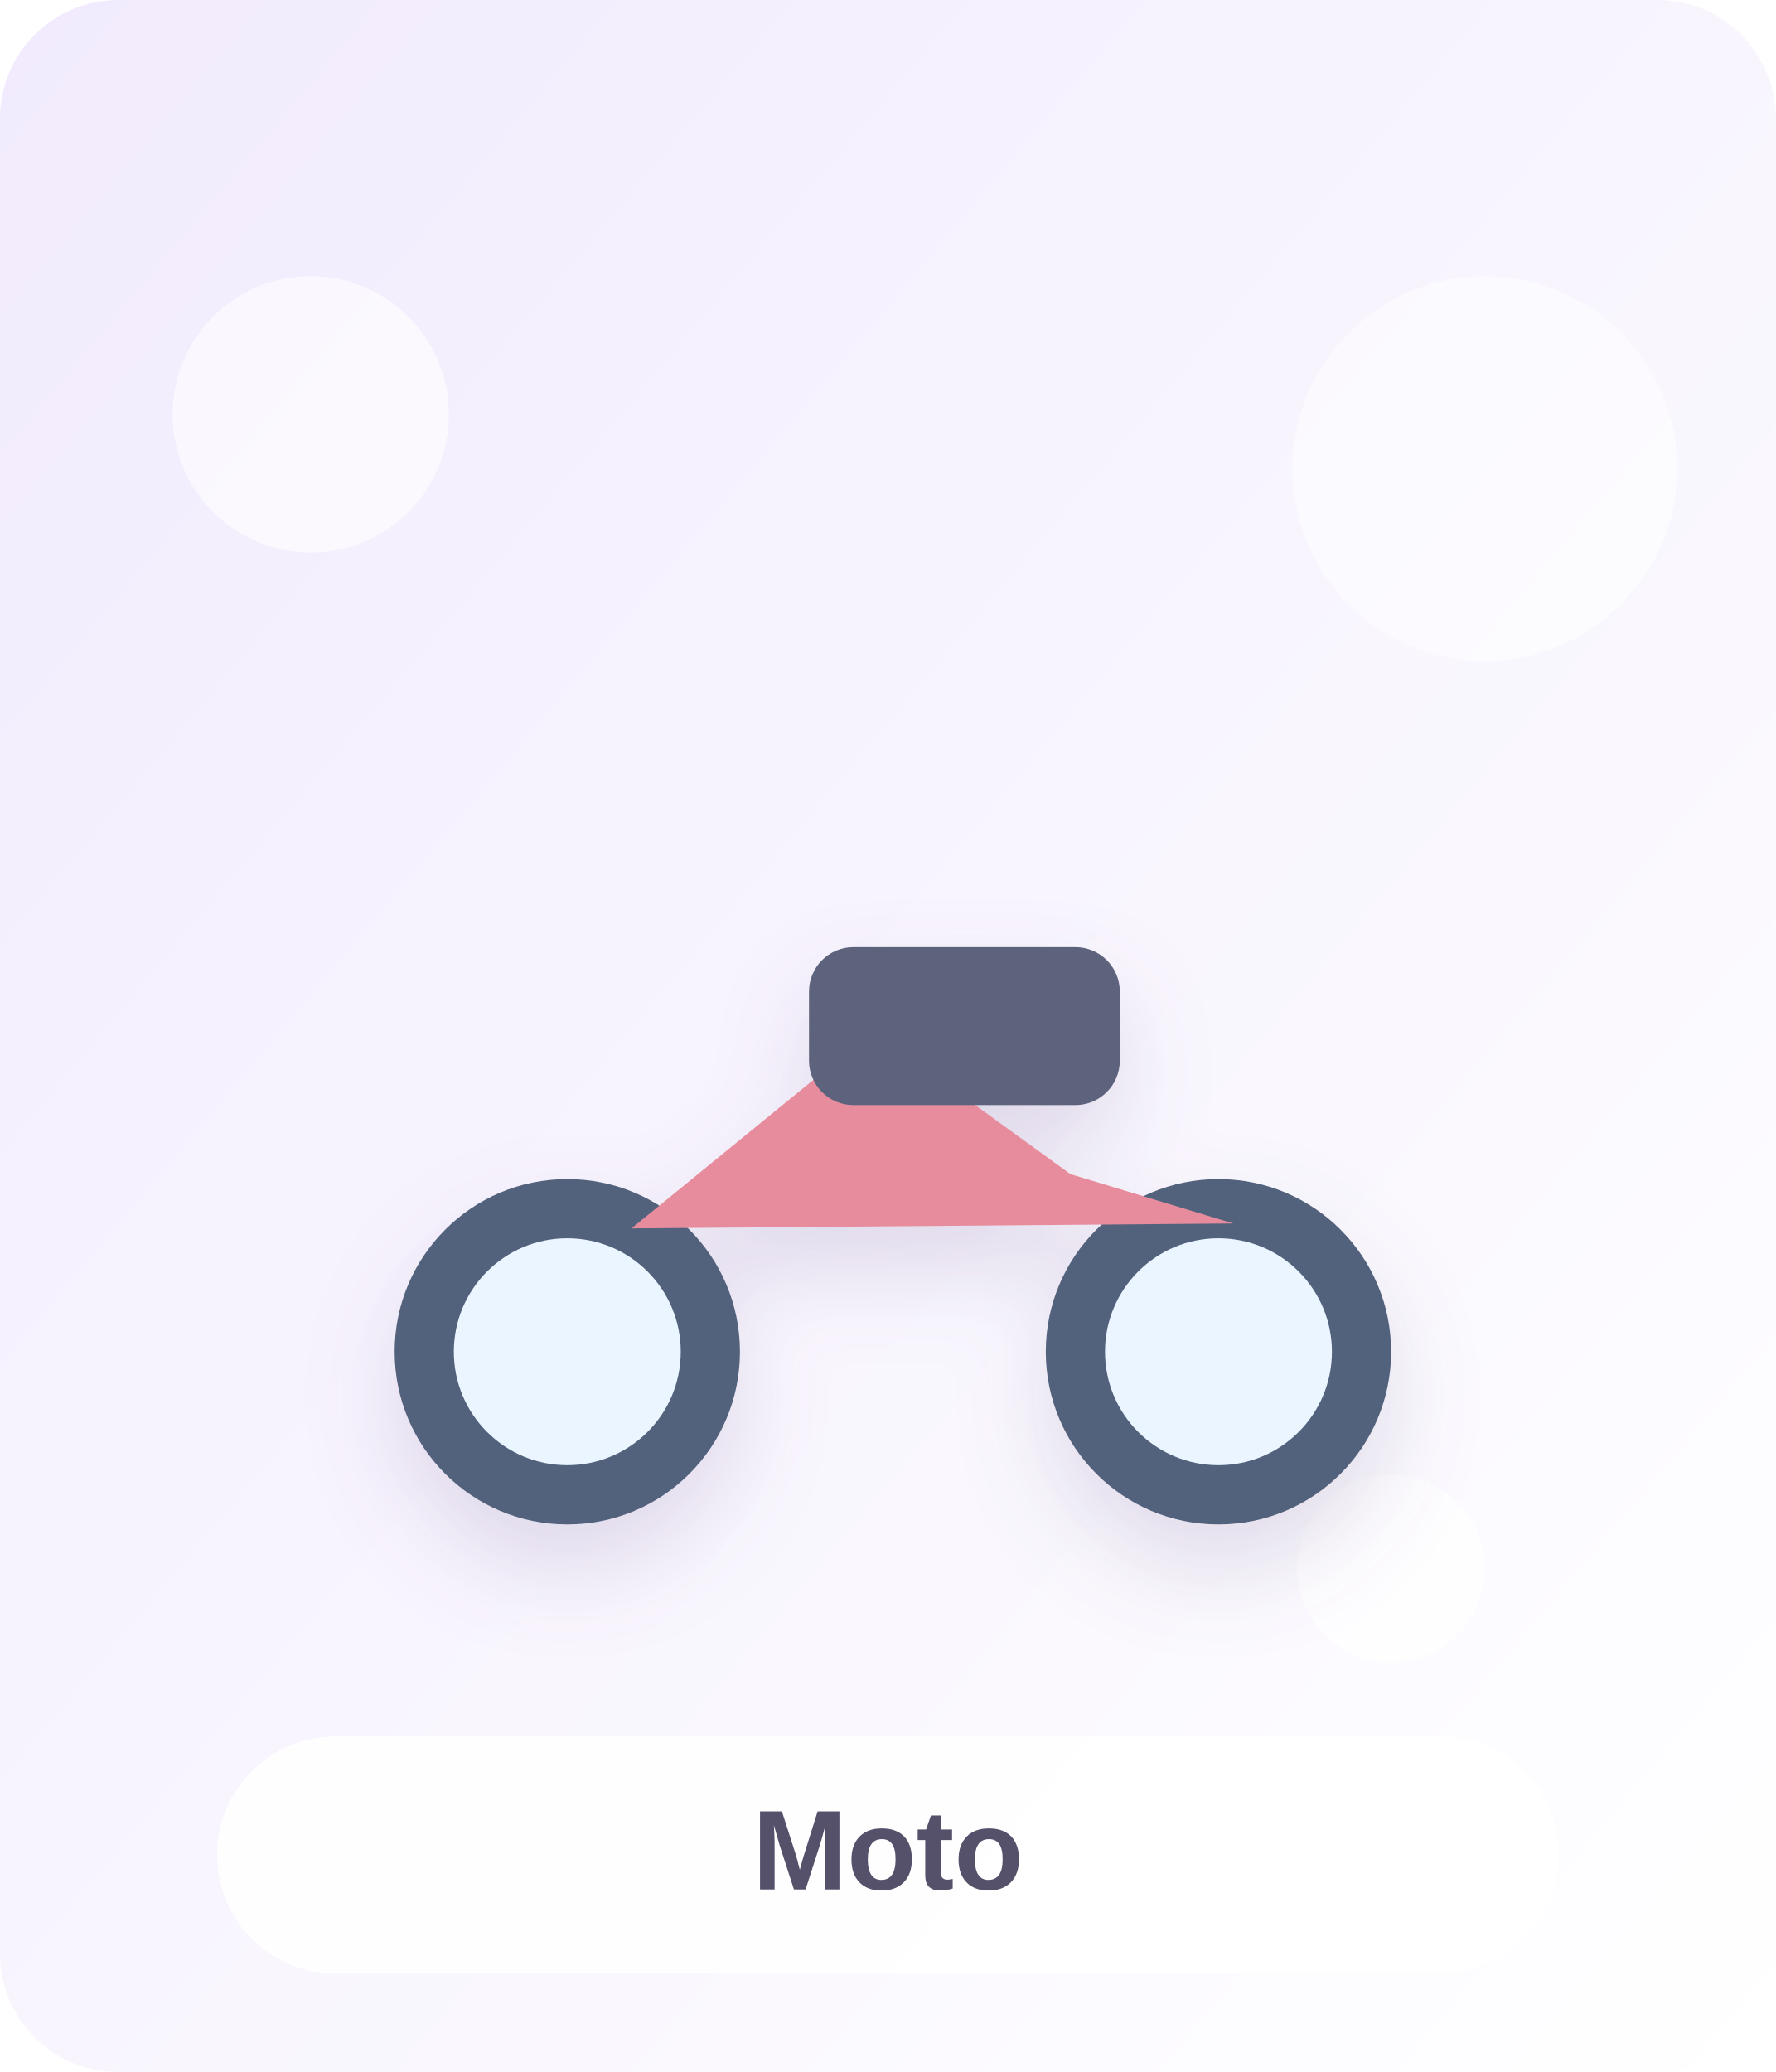
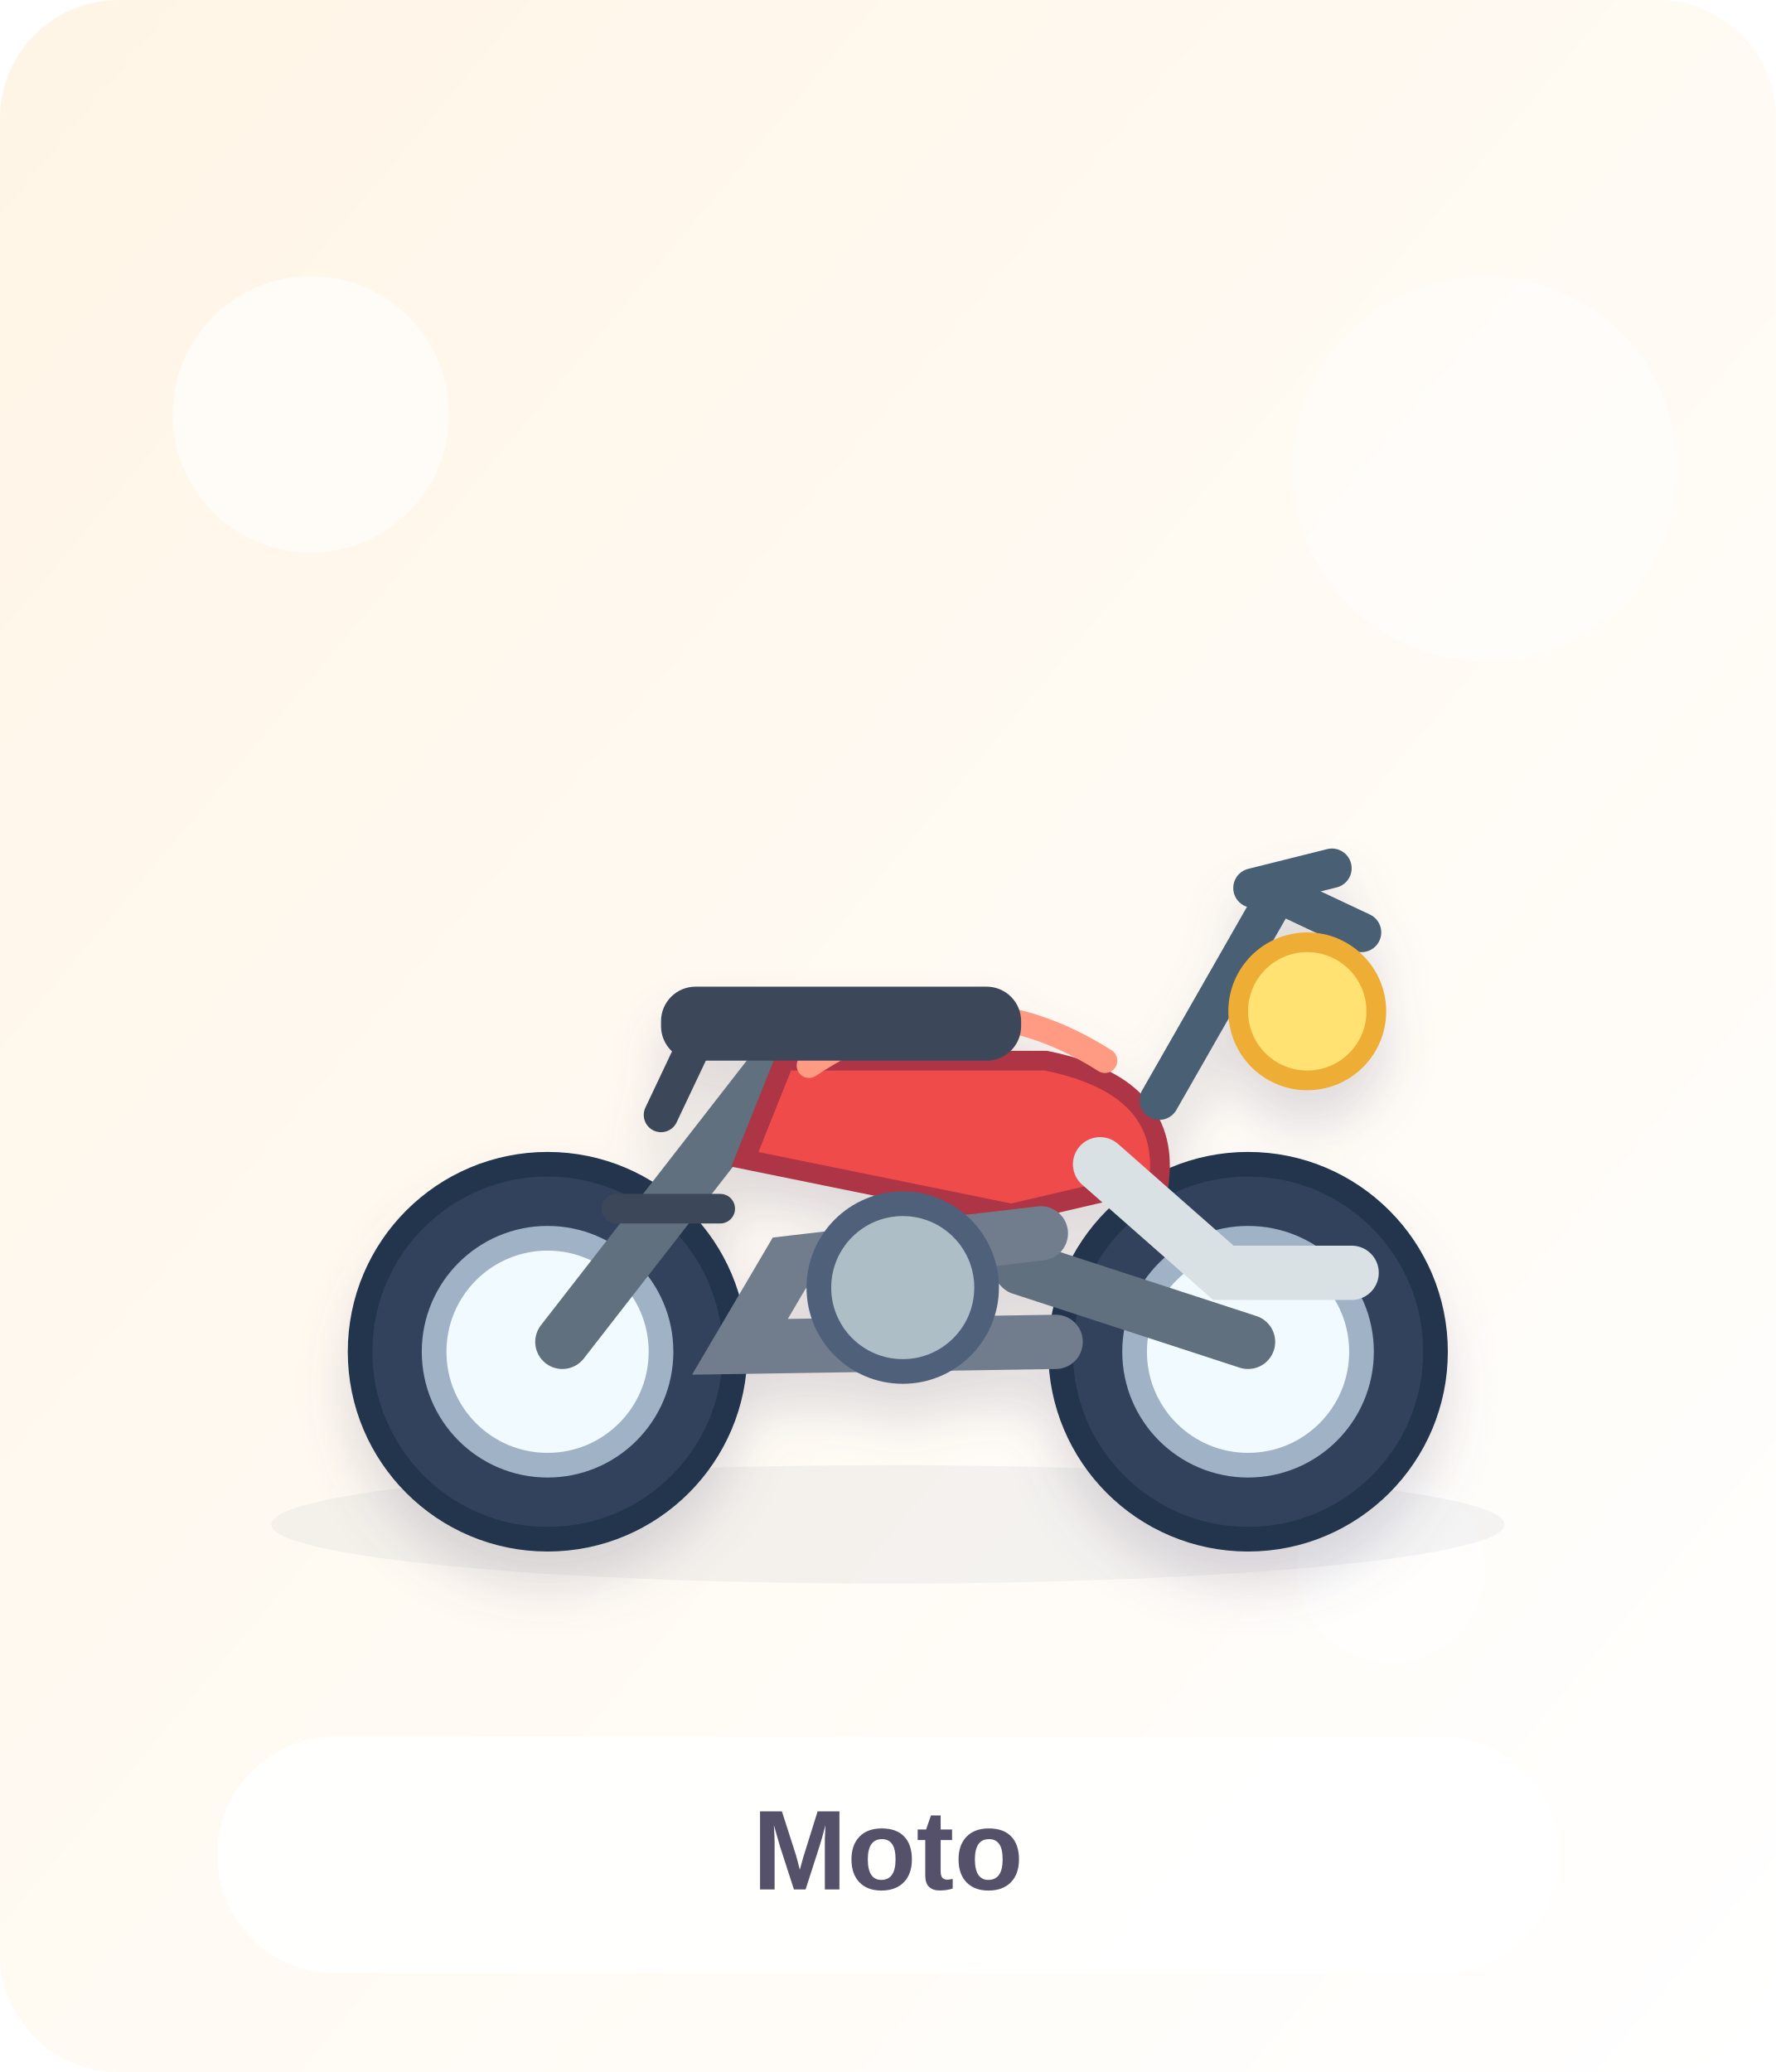
<svg xmlns="http://www.w3.org/2000/svg" width="360" height="420" viewBox="0 0 360 420" role="img" aria-label="Ilustração de Moto">
  <defs>
    <linearGradient id="bg" x1="0" y1="0" x2="1" y2="1">
-       <stop stop-color="#F1EBFD" />
+       <stop stop-color="#FFF5E6" />
      <stop offset="1" stop-color="#FFFFFF" />
    </linearGradient>
    <filter id="shadow" x="-30%" y="-30%" width="160%" height="160%">
-       <feDropShadow dx="0" dy="9" stdDeviation="9" flood-color="#7D6C9C" flood-opacity=".20" />
+       <feDropShadow dx="0" dy="7" stdDeviation="5" flood-color="#6E6B87" flood-opacity=".22" />
    </filter>
  </defs>
  <rect width="360" height="420" rx="24" fill="url(#bg)" />
  <circle cx="63" cy="84" r="28" fill="#FFFFFF99" />
  <circle cx="301" cy="95" r="39" fill="#FFFFFF77" />
  <circle cx="282" cy="318" r="19" fill="#FFFFFFB2" />
+   <ellipse cx="180" cy="309" rx="125" ry="12" fill="#9FA9B4" opacity=".12" />
  <g filter="url(#shadow)">
-     <circle cx="115" cy="274" r="35" fill="#52627C" />
-     <circle cx="247" cy="274" r="35" fill="#52627C" />
-     <circle cx="115" cy="274" r="23" fill="#EAF5FF" />
-     <circle cx="247" cy="274" r="23" fill="#EAF5FF" />
-     <path d="M128 249 L177 209 L217 238 L250 248" fill="#E68C9D" stroke="none" stroke-width="0" stroke-linecap="round" stroke-linejoin="round" />
-     <rect x="164" y="192" width="63" height="32" rx="9" fill="#5D627D" stroke="none" stroke-width="0" />
+     <circle cx="111" cy="274" r="38" fill="#33435B" stroke="#21364D" stroke-width="5" />
+     <circle cx="111" cy="274" r="23" fill="#F1FAFF" stroke="#9FB2C6" stroke-width="5" />
+     <circle cx="253" cy="274" r="38" fill="#33435B" stroke="#21364D" stroke-width="5" />
+     <circle cx="253" cy="274" r="23" fill="#F1FAFF" stroke="#9FB2C6" stroke-width="5" />
+     <path d="M114 272 L163 209 L207 257 L253 272" fill="none" stroke="#606F7E" stroke-width="11" stroke-linecap="round" stroke-linejoin="round" />
+     <path d="M159 215 L212 215 Q237 220 235 239 L205 246 L151 235 Z" fill="#F04B4C" stroke="#AD3444" stroke-width="4" />
+     <path d="M164 216 Q194 196 224 215" fill="none" stroke="#FF9B83" stroke-width="5" stroke-linecap="round" />
+     <path d="M211 250 L160 256 L150 273 L214 272" fill="none" stroke="#717D8D" stroke-width="11" stroke-linecap="round" />
+     <circle cx="183" cy="261" r="17" fill="#ADBEC7" stroke="#50607A" stroke-width="5" />
+     <path d="M223 236 L248 258 L274 258" fill="none" stroke="#D9E1E5" stroke-width="11" stroke-linecap="round" />
+     <path d="M235 223 L259 181 L276 189" fill="none" stroke="#4A5E73" stroke-width="8" stroke-linecap="round" />
+     <path d="M254 180 L270 176" stroke="#4A5E73" stroke-width="8" stroke-linecap="round" />
+     <circle cx="265" cy="205" r="14" fill="#FFE271" stroke="#EEAD35" stroke-width="4" />
+     <rect x="134" y="200" width="73" height="15" rx="7" fill="#3D475A" />
+     <path d="M143 207 L134 226" stroke="#3D475A" stroke-width="7" stroke-linecap="round" />
+     <path d="M146 245 H125" stroke="#3D475A" stroke-width="6" stroke-linecap="round" />
  </g>
  <rect x="44" y="352" width="272" height="48" rx="24" fill="#FFFFFFE9" />
  <text x="180" y="383" font-family="Verdana,Arial,sans-serif" font-weight="bold" font-size="23" text-anchor="middle" fill="#55516B">Moto</text>
</svg>
